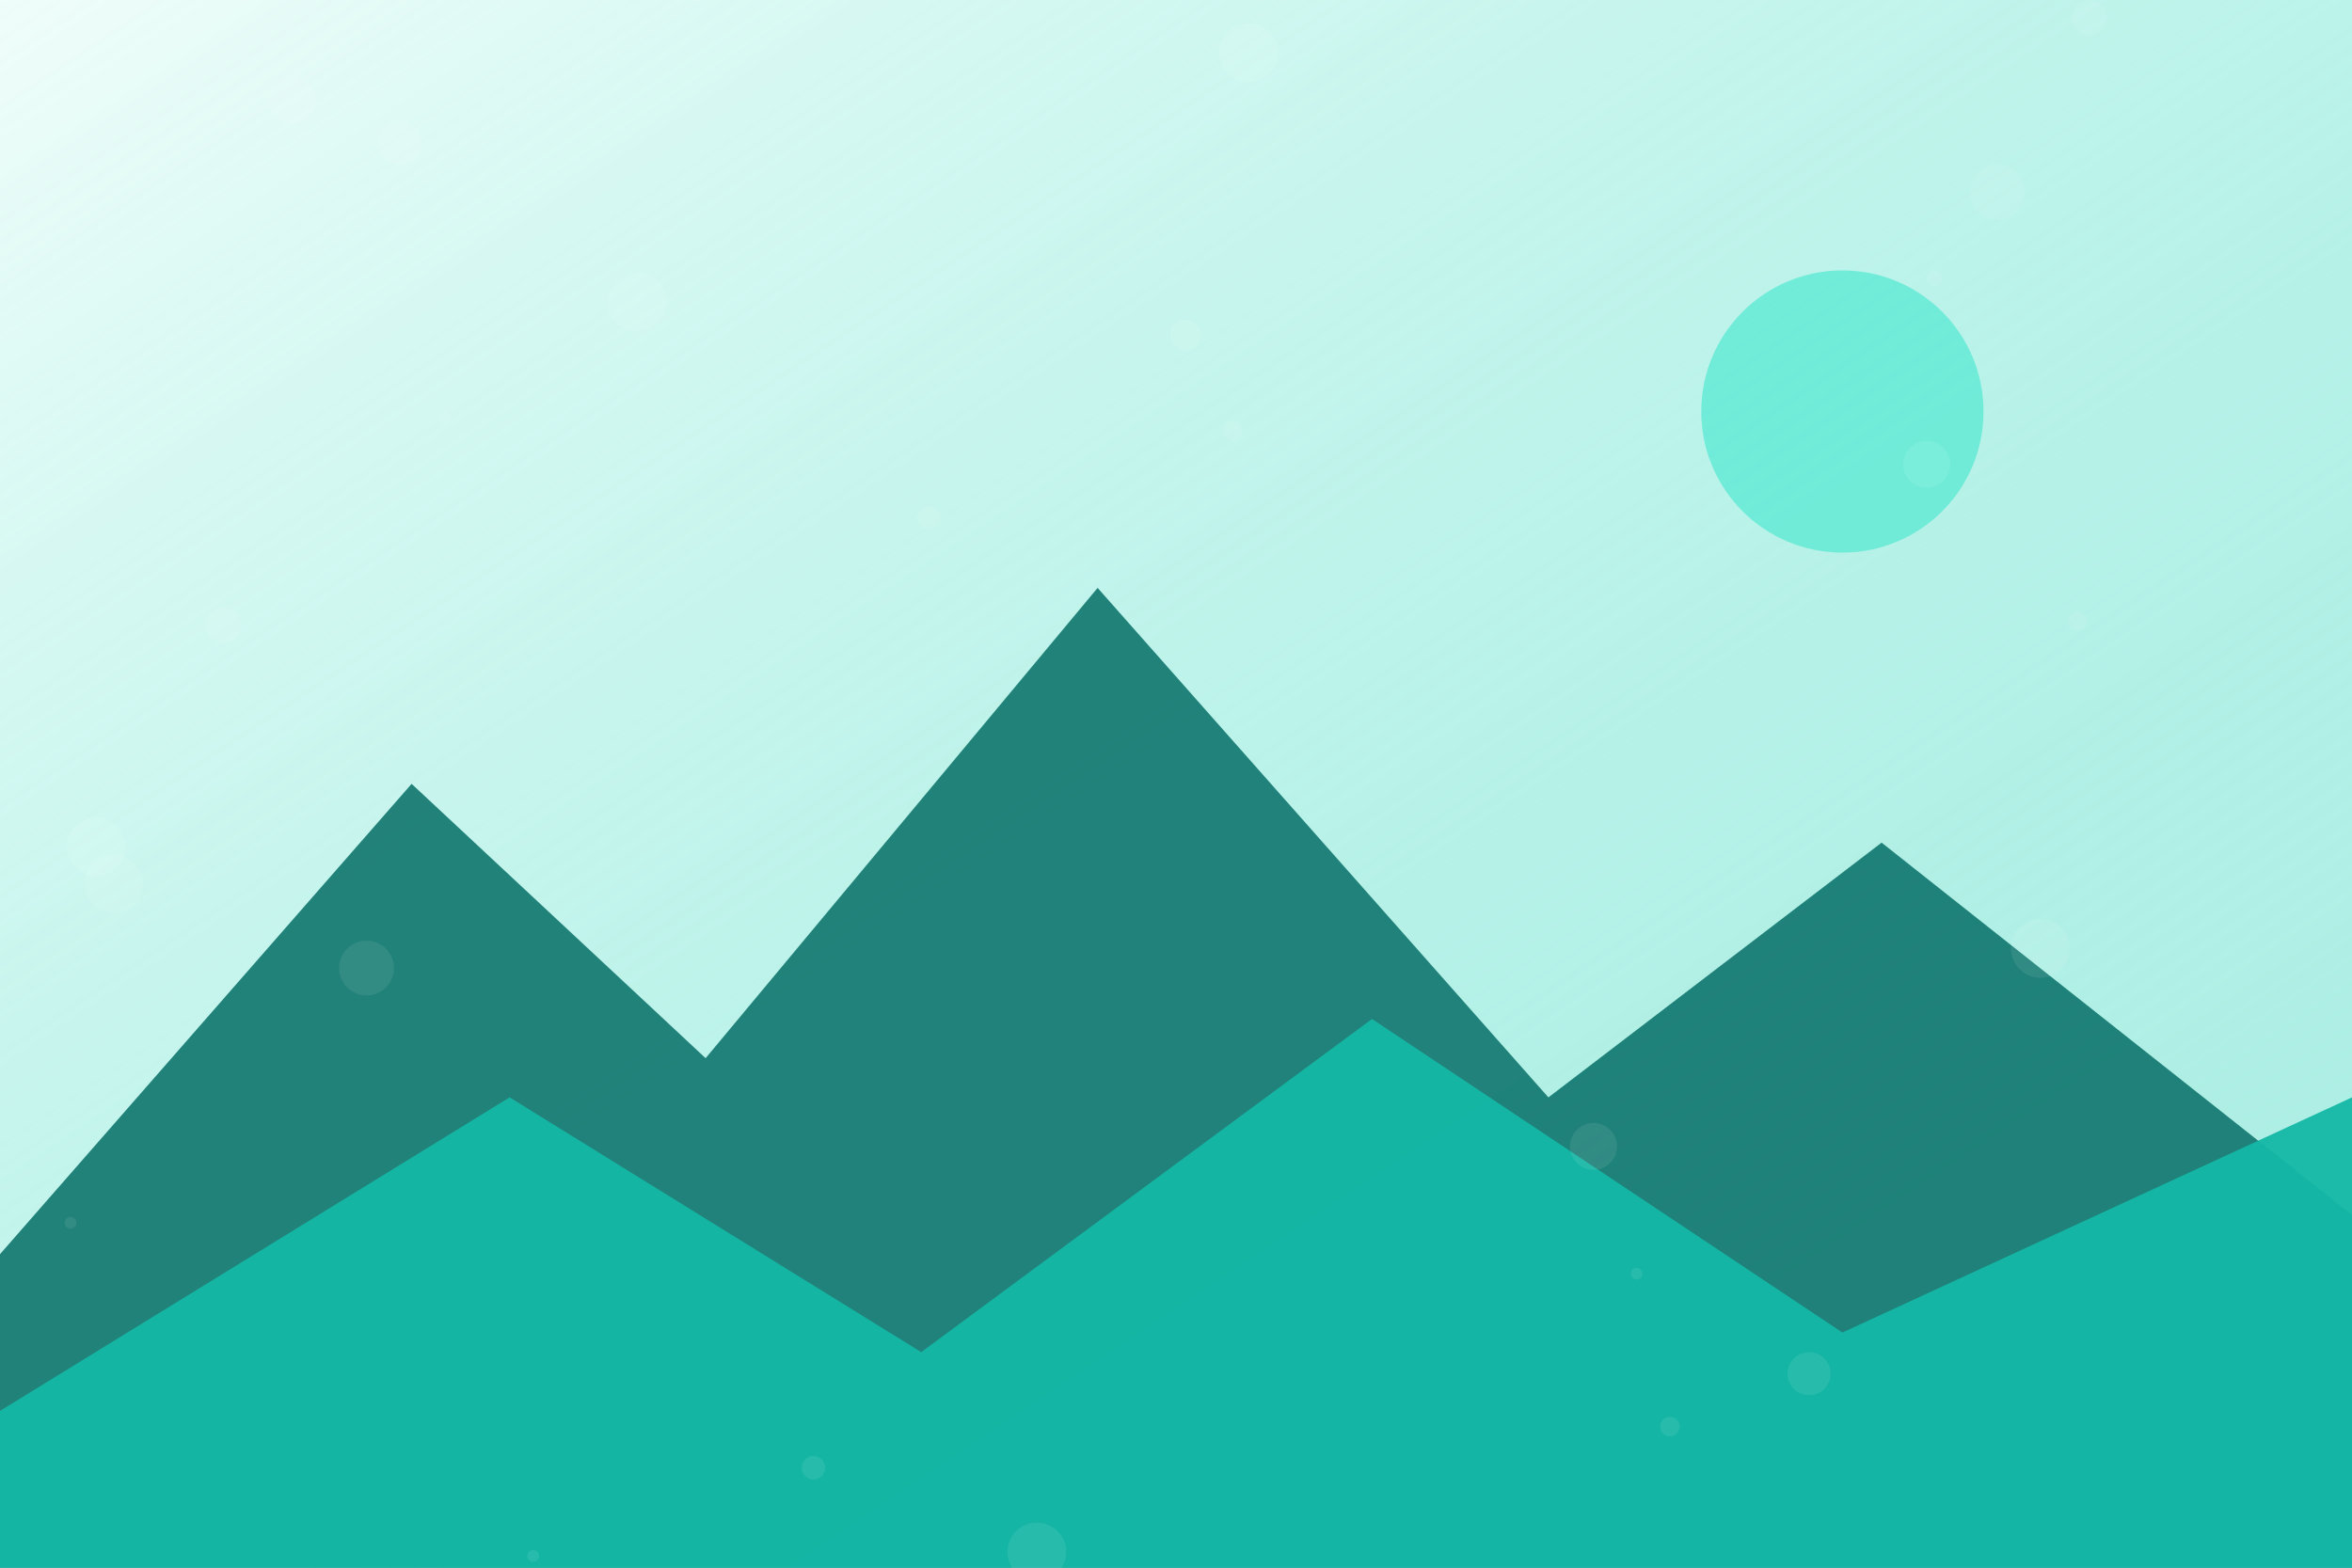
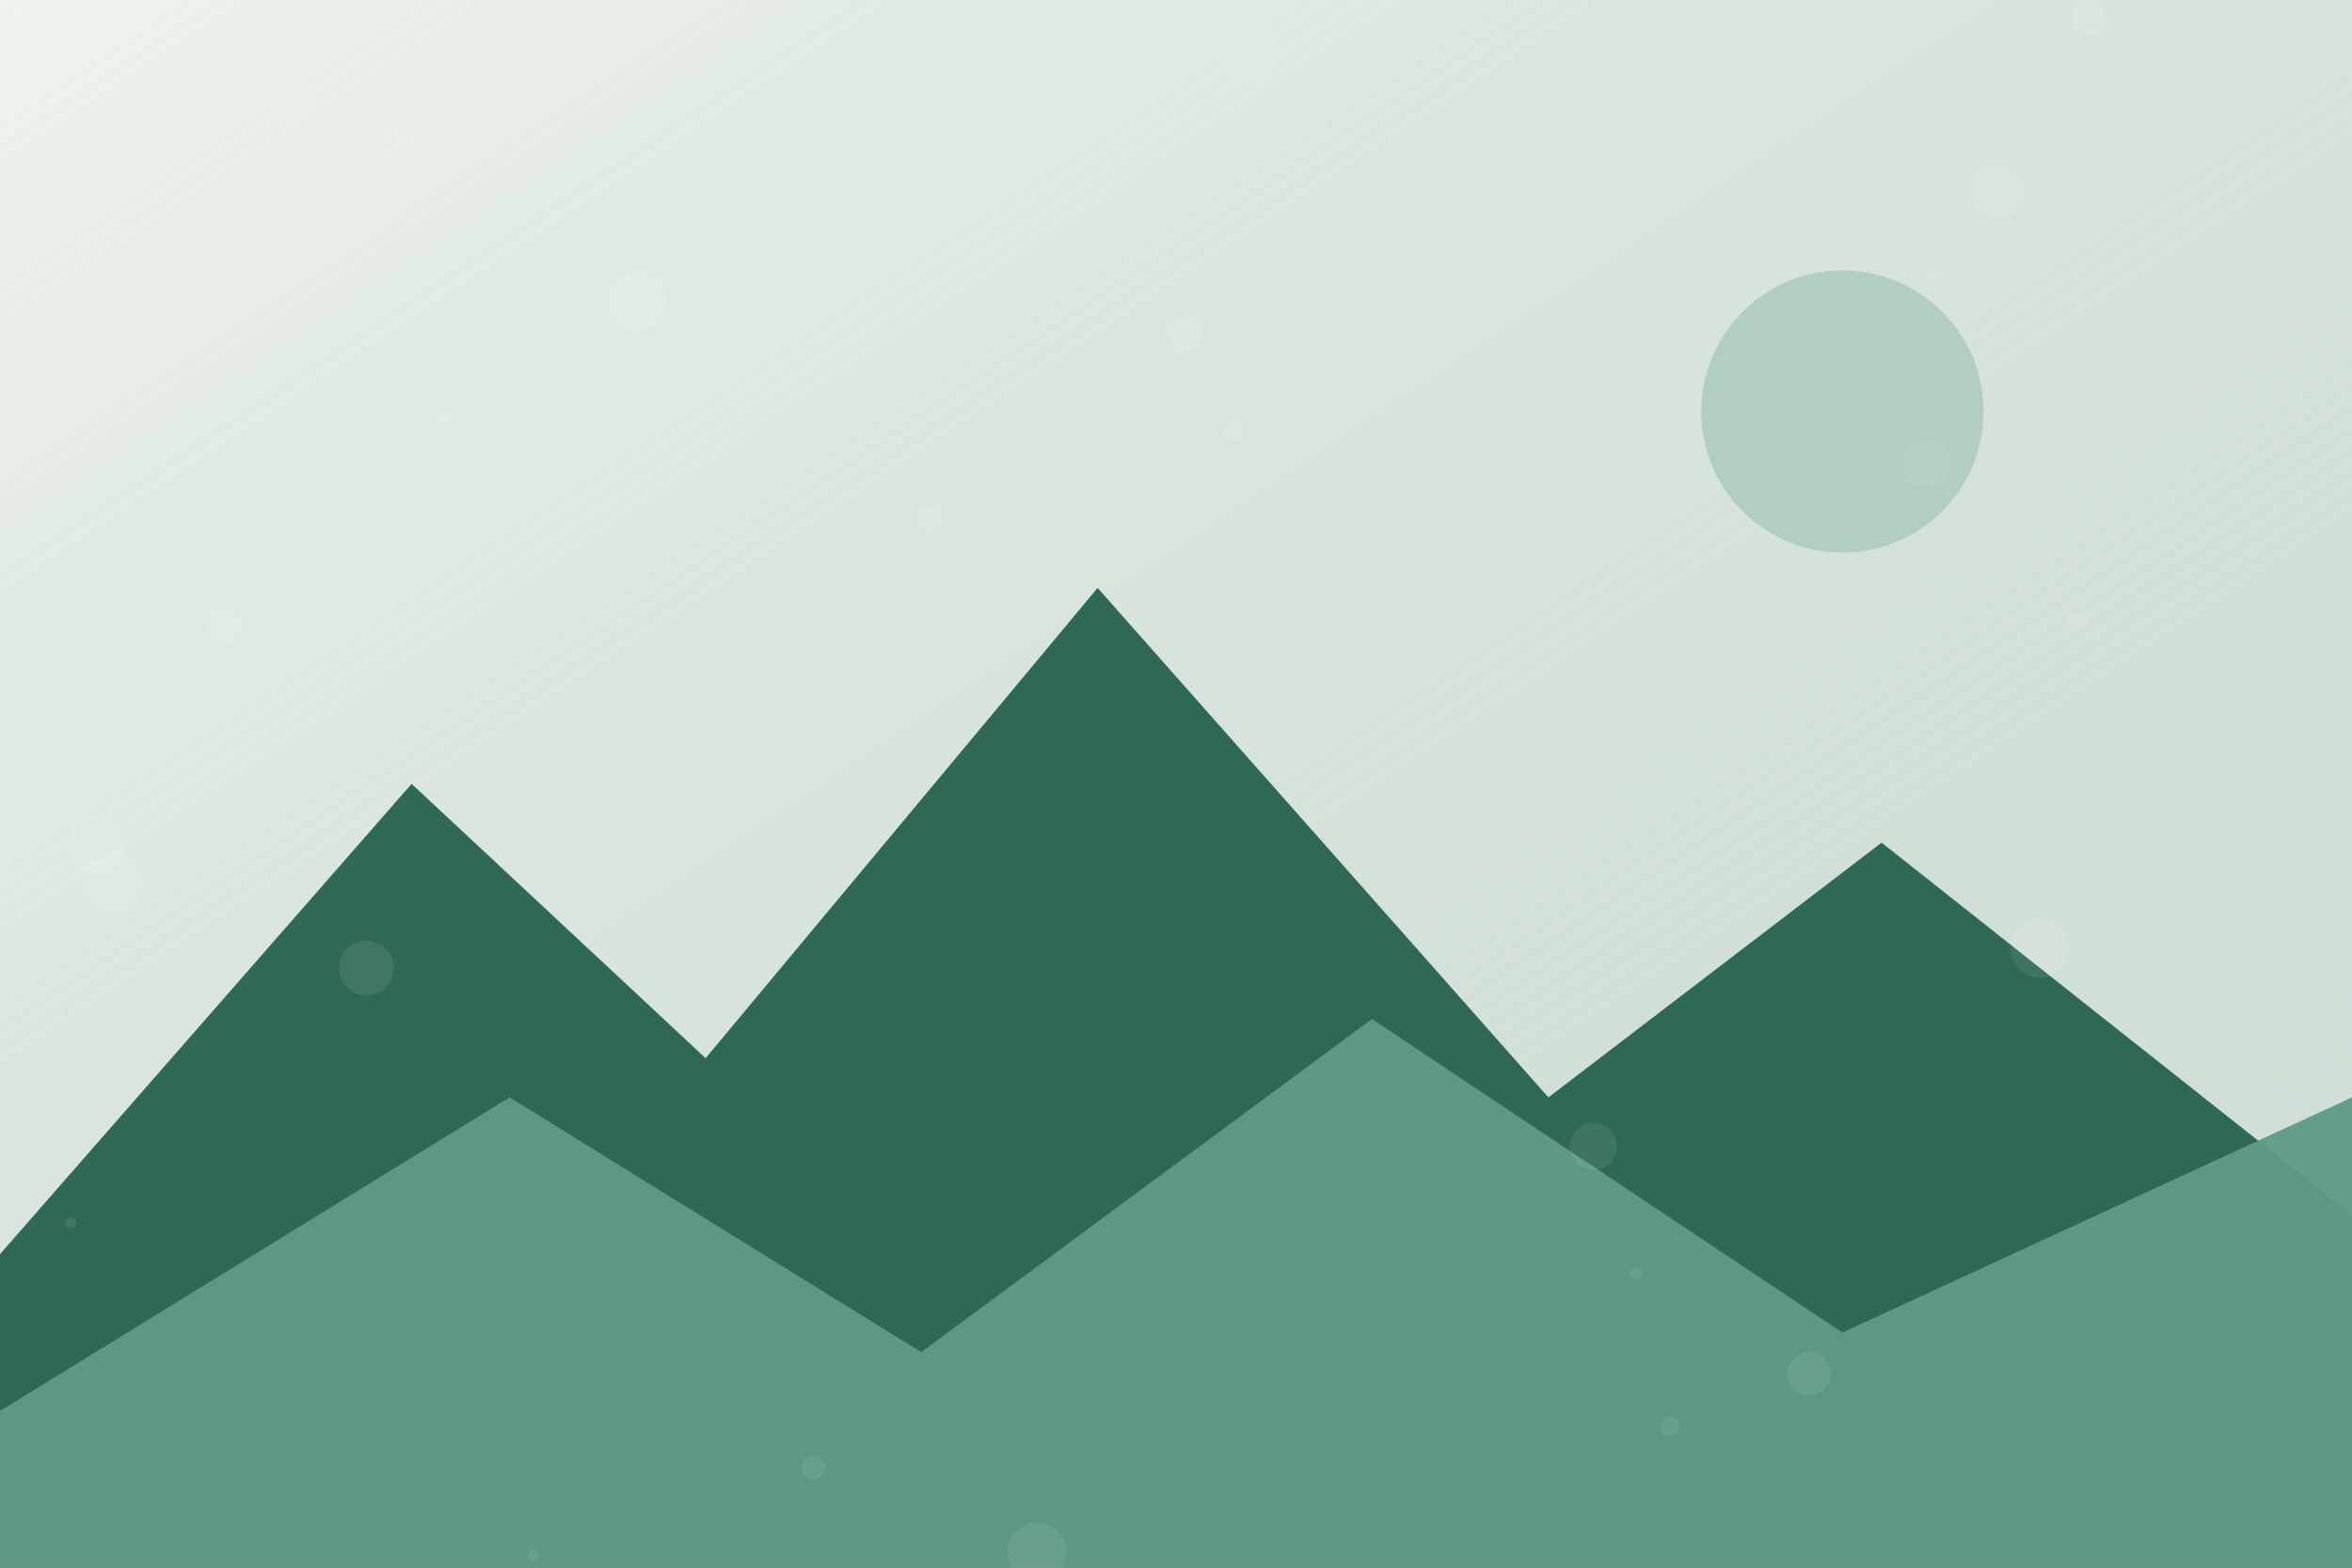
<svg xmlns="http://www.w3.org/2000/svg" viewBox="0 0 1200 800" width="1200" height="800" role="img" aria-hidden="true">
  <defs>
    <linearGradient id="g" x1="0" y1="0" x2="1" y2="1">
-       <stop offset="0" stop-color="#f0fdfa" />
-       <stop offset="1" stop-color="#5eead4" stop-opacity="0.45" />
+       <stop offset="0" stop-color="#eef3ec" />
+       <stop offset="1" stop-color="#a9c9b8" stop-opacity="0.45" />
    </linearGradient>
  </defs>
  <rect width="1200" height="800" fill="url(#g)" />
-   <path d="M0 640 L210 400 L360 540 L560 300 L790 560 L960 430 L1200 620 L1200 800 L0 800 Z" fill="#0f766e" opacity="0.9" />
-   <path d="M0 720 L260 560 L470 690 L700 520 L940 680 L1200 560 L1200 800 L0 800 Z" fill="#14b8a6" opacity="0.95" />
-   <circle cx="940" cy="210" r="72" fill="#5eead4" opacity="0.8" />
+   <path d="M0 640 L210 400 L360 540 L560 300 L790 560 L960 430 L1200 620 L1200 800 L0 800 Z" fill="#1e5b49" opacity="0.9" />
+   <path d="M0 720 L260 560 L470 690 L700 520 L940 680 L1200 560 L1200 800 L0 800 Z" fill="#5e9a84" opacity="0.95" />
+   <circle cx="940" cy="210" r="72" fill="#a9c9b8" opacity="0.8" />
  <circle cx="227" cy="213" r="3" fill="#ffffff" opacity="0.08" />
  <circle cx="923" cy="701" r="11" fill="#ffffff" opacity="0.08" />
  <circle cx="1060" cy="317" r="5" fill="#ffffff" opacity="0.08" />
  <circle cx="114" cy="319" r="9" fill="#ffffff" opacity="0.08" />
  <circle cx="637" cy="27" r="15" fill="#ffffff" opacity="0.08" />
  <circle cx="629" cy="220" r="5" fill="#ffffff" opacity="0.08" />
  <circle cx="605" cy="171" r="8" fill="#ffffff" opacity="0.08" />
  <circle cx="529" cy="792" r="15" fill="#ffffff" opacity="0.08" />
  <circle cx="983" cy="237" r="12" fill="#ffffff" opacity="0.08" />
  <circle cx="272" cy="794" r="3" fill="#ffffff" opacity="0.08" />
  <circle cx="36" cy="624" r="3" fill="#ffffff" opacity="0.08" />
  <circle cx="149" cy="51" r="12" fill="#ffffff" opacity="0.08" />
  <circle cx="1041" cy="484" r="15" fill="#ffffff" opacity="0.08" />
  <circle cx="415" cy="749" r="6" fill="#ffffff" opacity="0.08" />
  <circle cx="1019" cy="98" r="14" fill="#ffffff" opacity="0.08" />
  <circle cx="852" cy="728" r="5" fill="#ffffff" opacity="0.08" />
  <circle cx="474" cy="264" r="6" fill="#ffffff" opacity="0.08" />
  <circle cx="835" cy="650" r="3" fill="#ffffff" opacity="0.08" />
  <circle cx="987" cy="142" r="4" fill="#ffffff" opacity="0.08" />
  <circle cx="58" cy="451" r="15" fill="#ffffff" opacity="0.08" />
  <circle cx="204" cy="73" r="11" fill="#ffffff" opacity="0.08" />
  <circle cx="49" cy="432" r="15" fill="#ffffff" opacity="0.08" />
  <circle cx="187" cy="494" r="14" fill="#ffffff" opacity="0.08" />
  <circle cx="325" cy="154" r="15" fill="#ffffff" opacity="0.08" />
  <circle cx="1066" cy="9" r="9" fill="#ffffff" opacity="0.08" />
  <circle cx="813" cy="585" r="12" fill="#ffffff" opacity="0.08" />
</svg>
